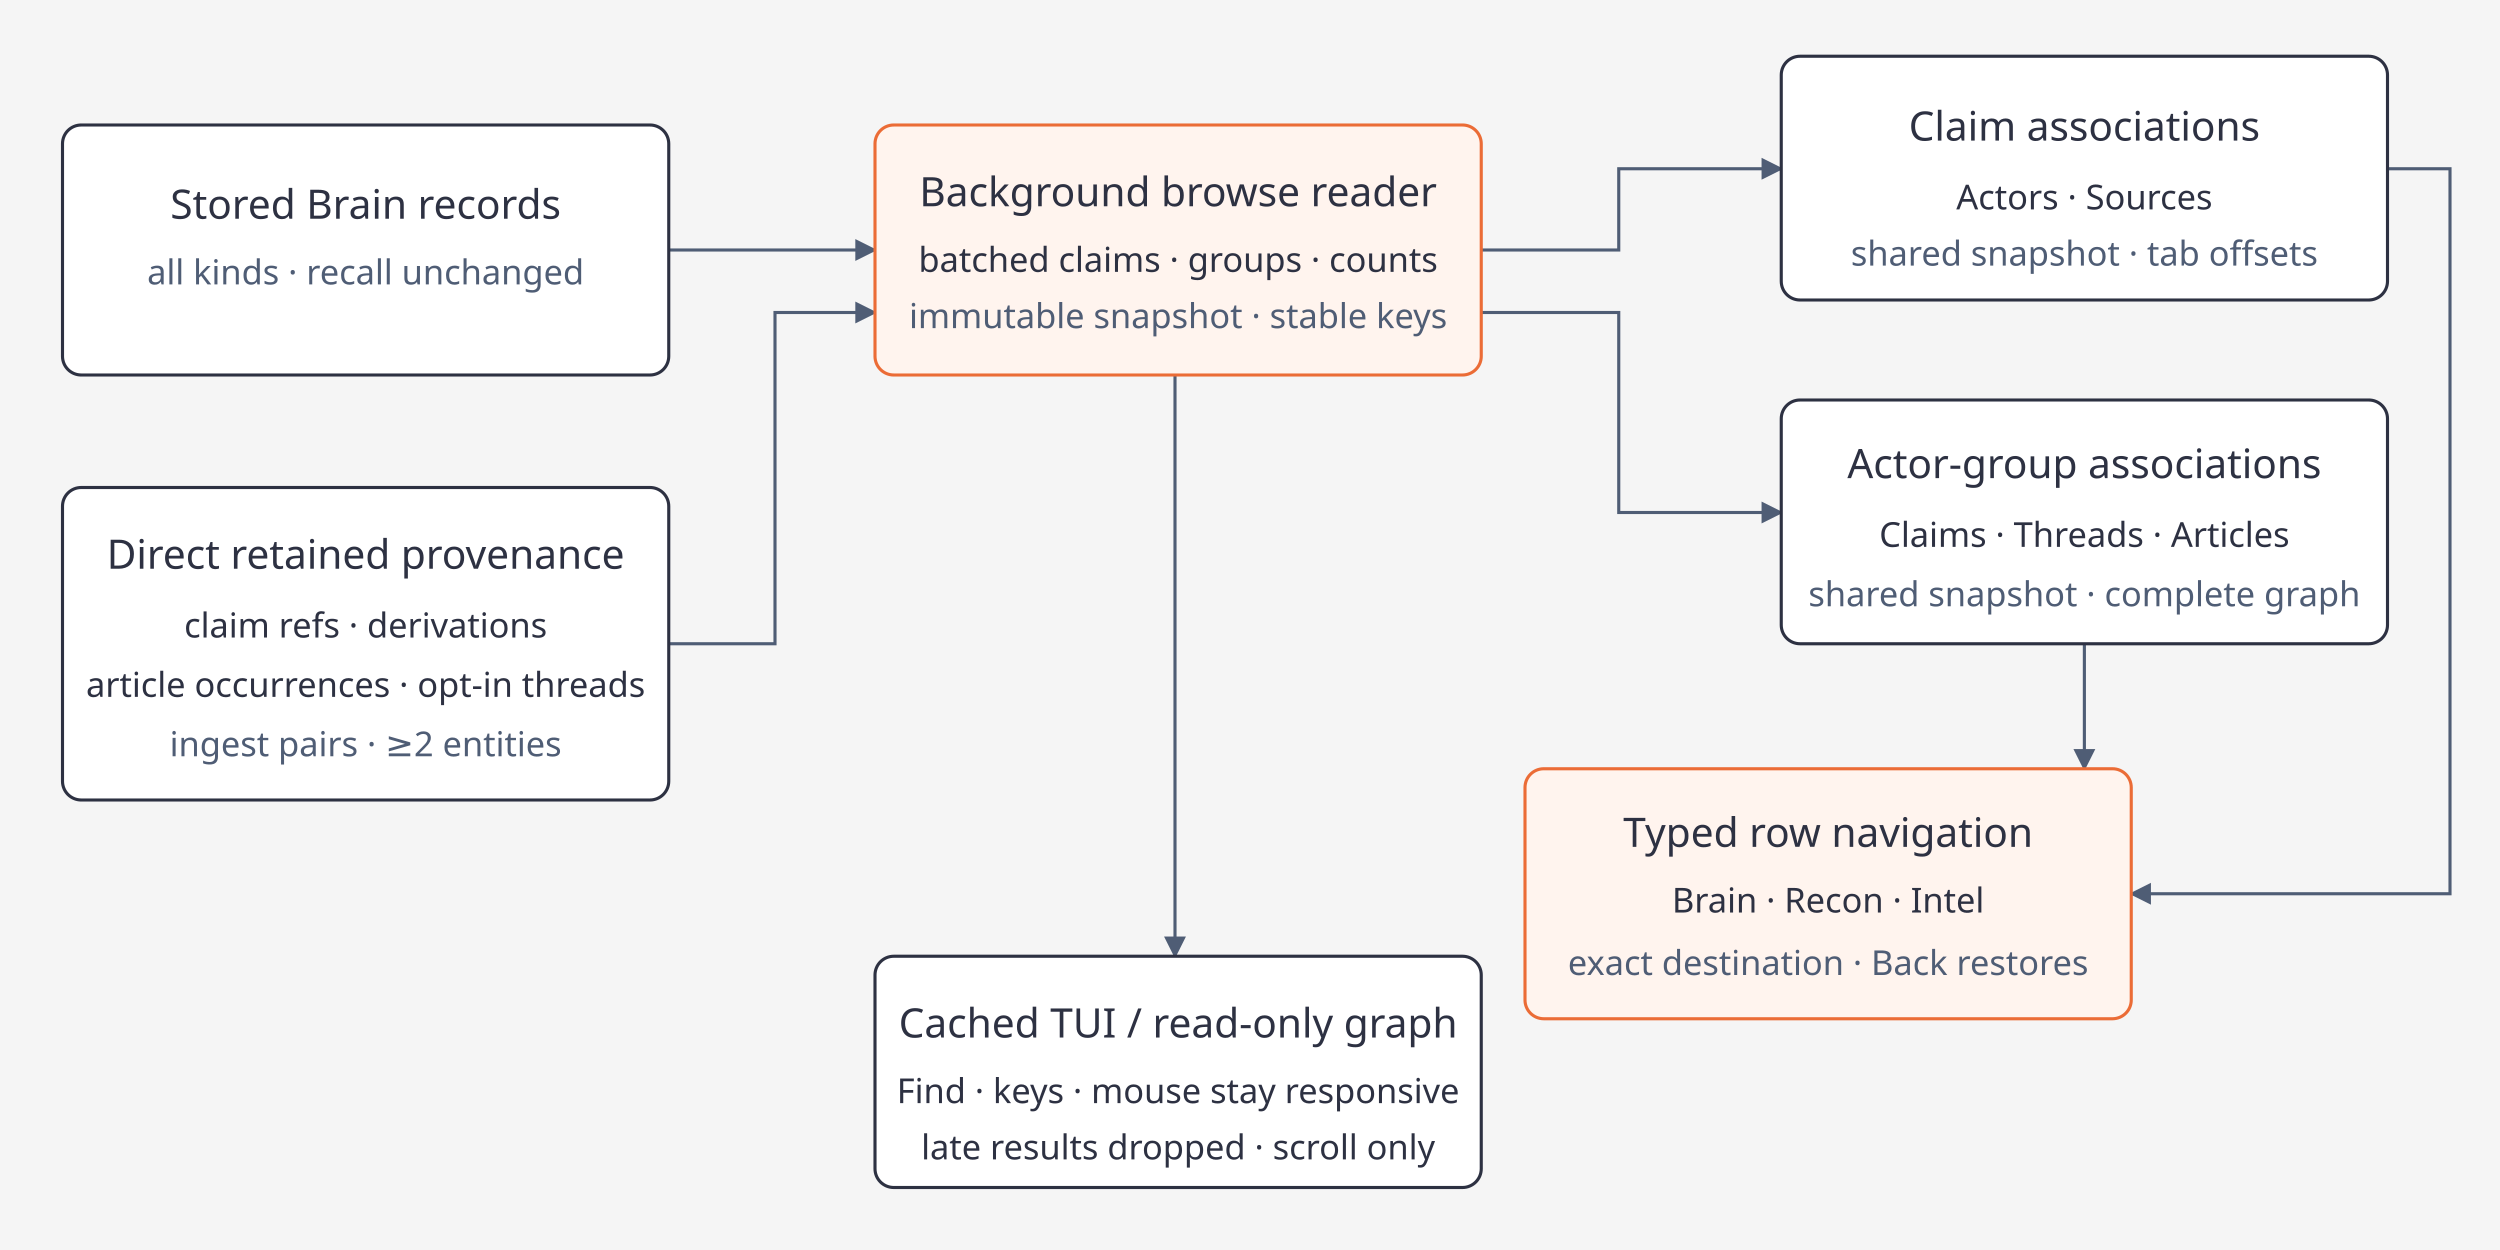
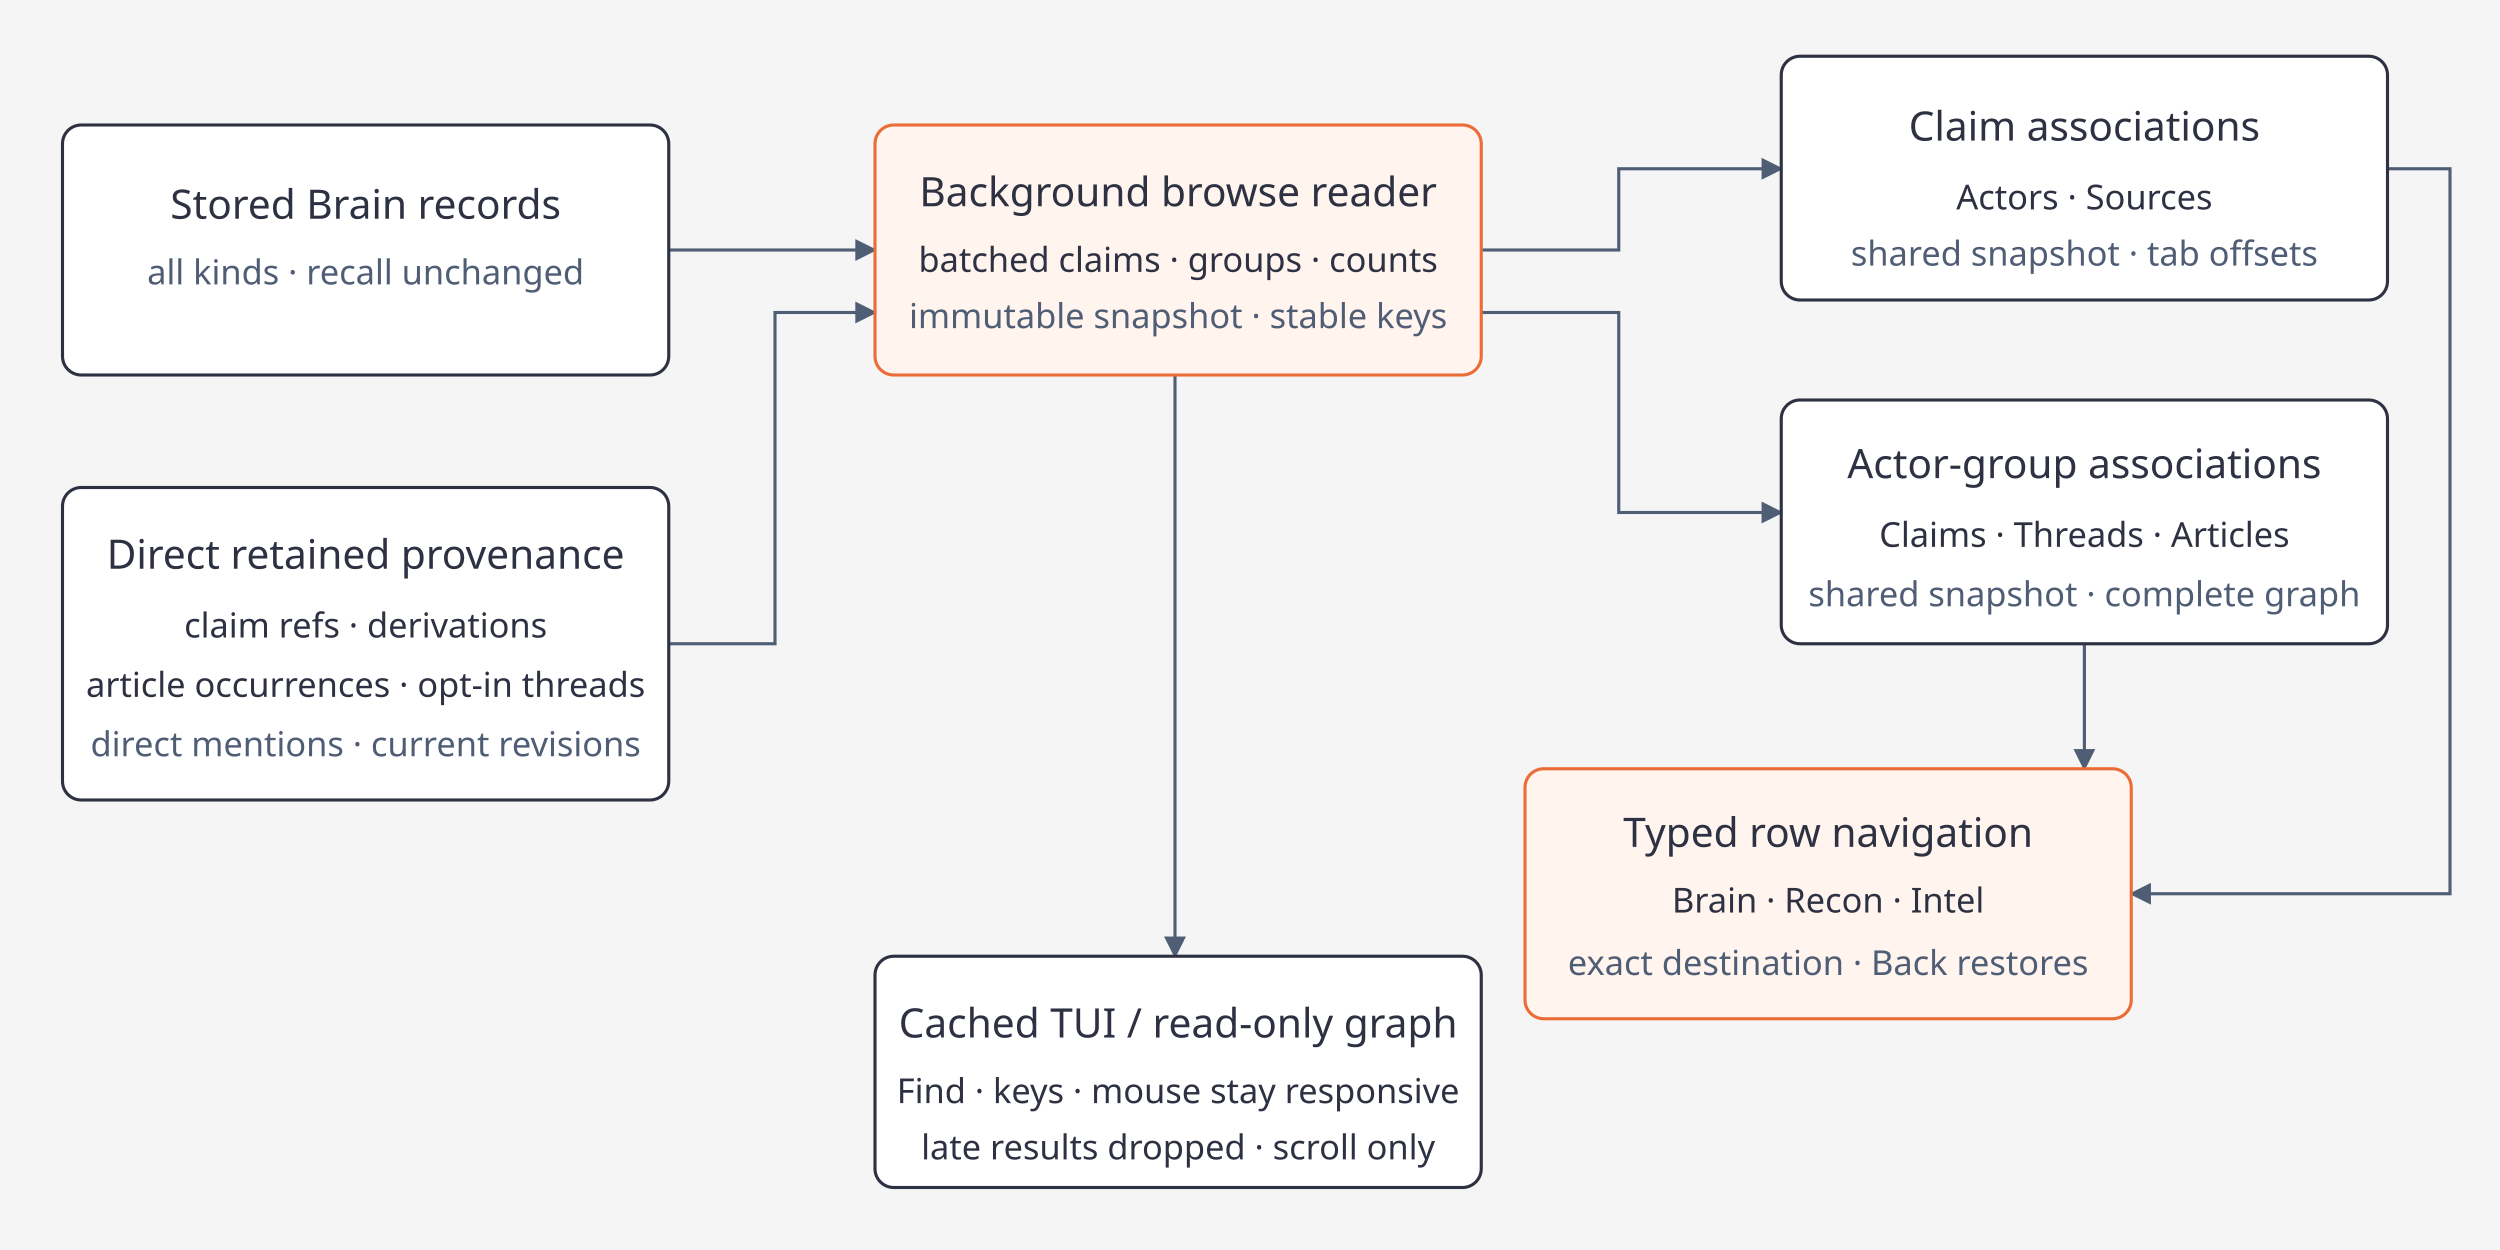
<svg xmlns="http://www.w3.org/2000/svg" viewBox="0 0 800 400" role="img" aria-labelledby="brain-browse-title brain-browse-desc">
  <defs>
    <marker id="arrow" viewBox="0 0 10 10" refX="9" refY="5" markerWidth="7" markerHeight="7" orient="auto">
      <path d="M0 0 L10 5 L0 10 Z" fill="#4f5d75" />
    </marker>
  </defs>
  <rect width="800" height="400" fill="#f5f5f5" />
  <g fill="none" stroke="#4f5d75" marker-end="url(#arrow)">
    <path d="M214 80 H280" />
    <path d="M214 206 H248 V100 H280" />
    <path d="M474 80 H518 V54 H570" />
    <path d="M474 100 H518 V164 H570" />
    <path d="M764 54 H784 V286 H682" />
    <path d="M667 206 V246" />
    <path d="M376 120 V306" />
  </g>
  <g font-family="Geist,system-ui,sans-serif" font-size="13" fill="#2d3142" text-anchor="middle">
    <rect x="20" y="40" width="194" height="80" rx="6" fill="#fff" stroke="#2d3142" />
    <text x="117" y="70">Stored Brain records</text>
    <text x="117" y="91" font-size="11" fill="#4f5d75">all kinds · recall unchanged</text>
    <rect x="20" y="156" width="194" height="100" rx="6" fill="#fff" stroke="#2d3142" />
    <text x="117" y="182">Direct retained provenance</text>
    <text x="117" y="204" font-size="11">claim refs · derivations</text>
    <text x="117" y="223" font-size="11">article occurrences · opt-in threads</text>
-     <text x="117" y="242" font-size="11" fill="#4f5d75">ingest pairs · ≥2 entities</text>
+     <text x="117" y="242" font-size="11" fill="#4f5d75">direct mentions · current revisions</text>
    <rect x="280" y="40" width="194" height="80" rx="6" fill="#fff4ee" stroke="#eb6c36" />
    <text x="377" y="66">Background browse reader</text>
    <text x="377" y="87" font-size="11">batched claims · groups · counts</text>
    <text x="377" y="105" font-size="11" fill="#4f5d75">immutable snapshot · stable keys</text>
    <rect x="570" y="18" width="194" height="78" rx="6" fill="#fff" stroke="#2d3142" />
    <text x="667" y="45">Claim associations</text>
    <text x="667" y="67" font-size="11">Actors · Sources</text>
    <text x="667" y="85" font-size="11" fill="#4f5d75">shared snapshot · tab offsets</text>
    <rect x="570" y="128" width="194" height="78" rx="6" fill="#fff" stroke="#2d3142" />
    <text x="667" y="153">Actor-group associations</text>
    <text x="667" y="175" font-size="11">Claims · Threads · Articles</text>
    <text x="667" y="194" font-size="11" fill="#4f5d75">shared snapshot · complete graph</text>
    <rect x="488" y="246" width="194" height="80" rx="6" fill="#fff4ee" stroke="#eb6c36" />
    <text x="585" y="271">Typed row navigation</text>
    <text x="585" y="292" font-size="11">Brain · Recon · Intel</text>
    <text x="585" y="312" font-size="11" fill="#4f5d75">exact destination · Back restores</text>
    <rect x="280" y="306" width="194" height="74" rx="6" fill="#fff" stroke="#2d3142" />
    <text x="377" y="332">Cached TUI / read-only graph</text>
    <text x="377" y="353" font-size="11">Find · keys · mouse stay responsive</text>
    <text x="377" y="371" font-size="11">late results dropped · scroll only</text>
  </g>
</svg>
